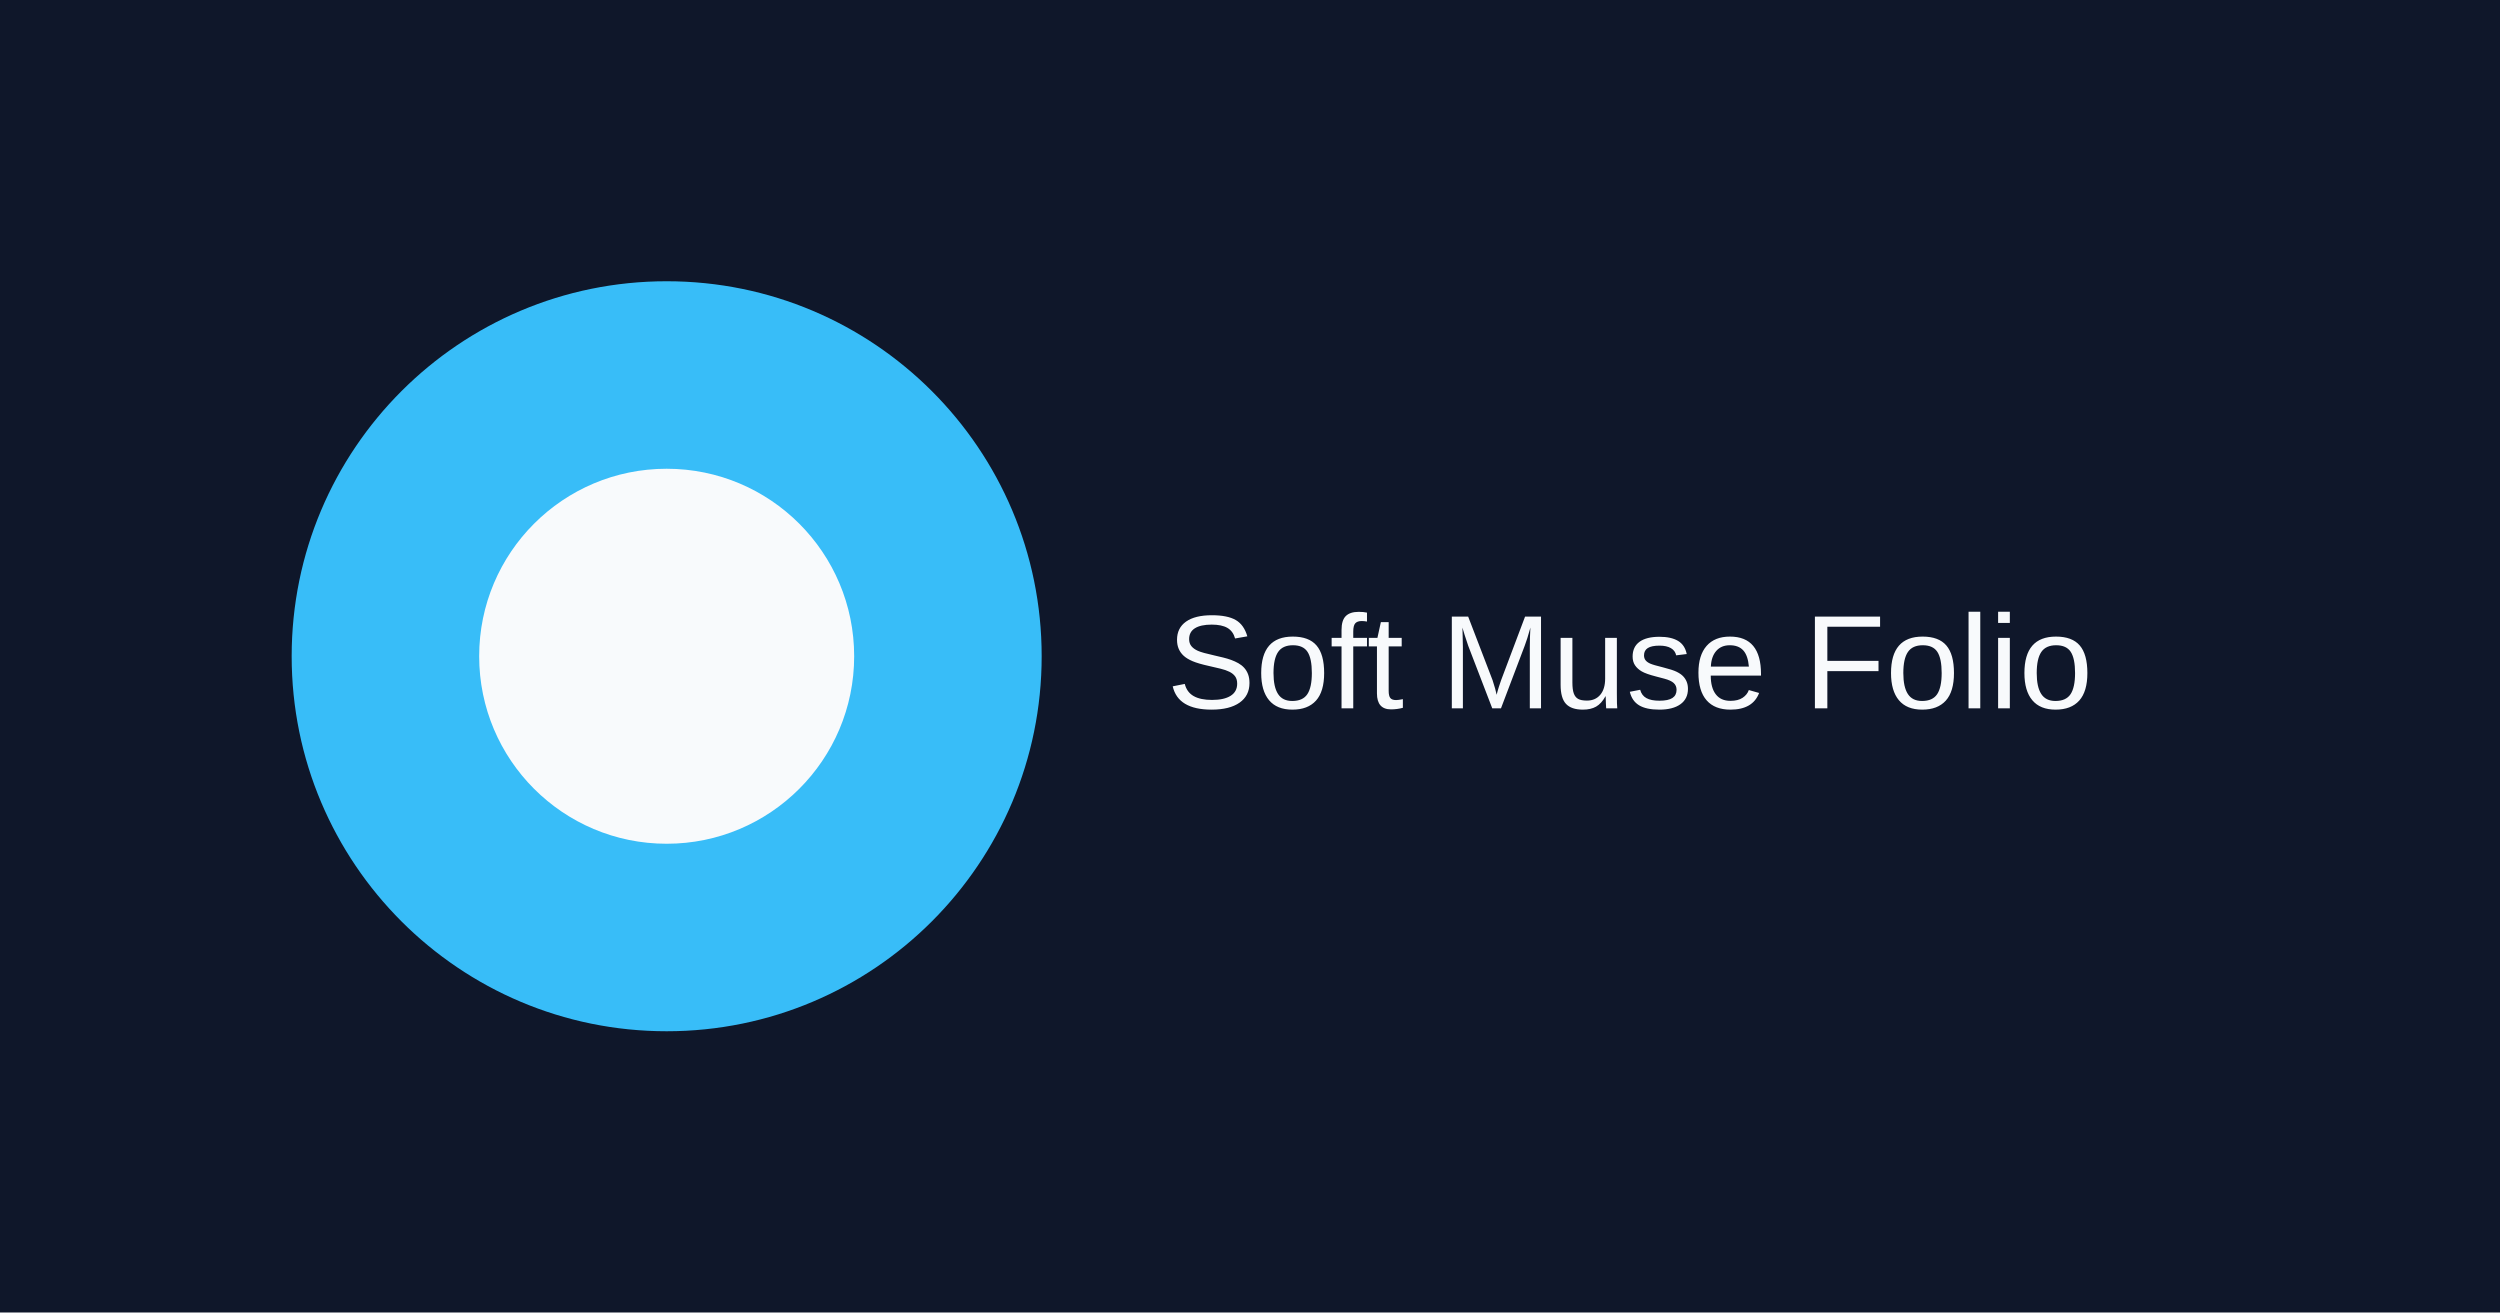
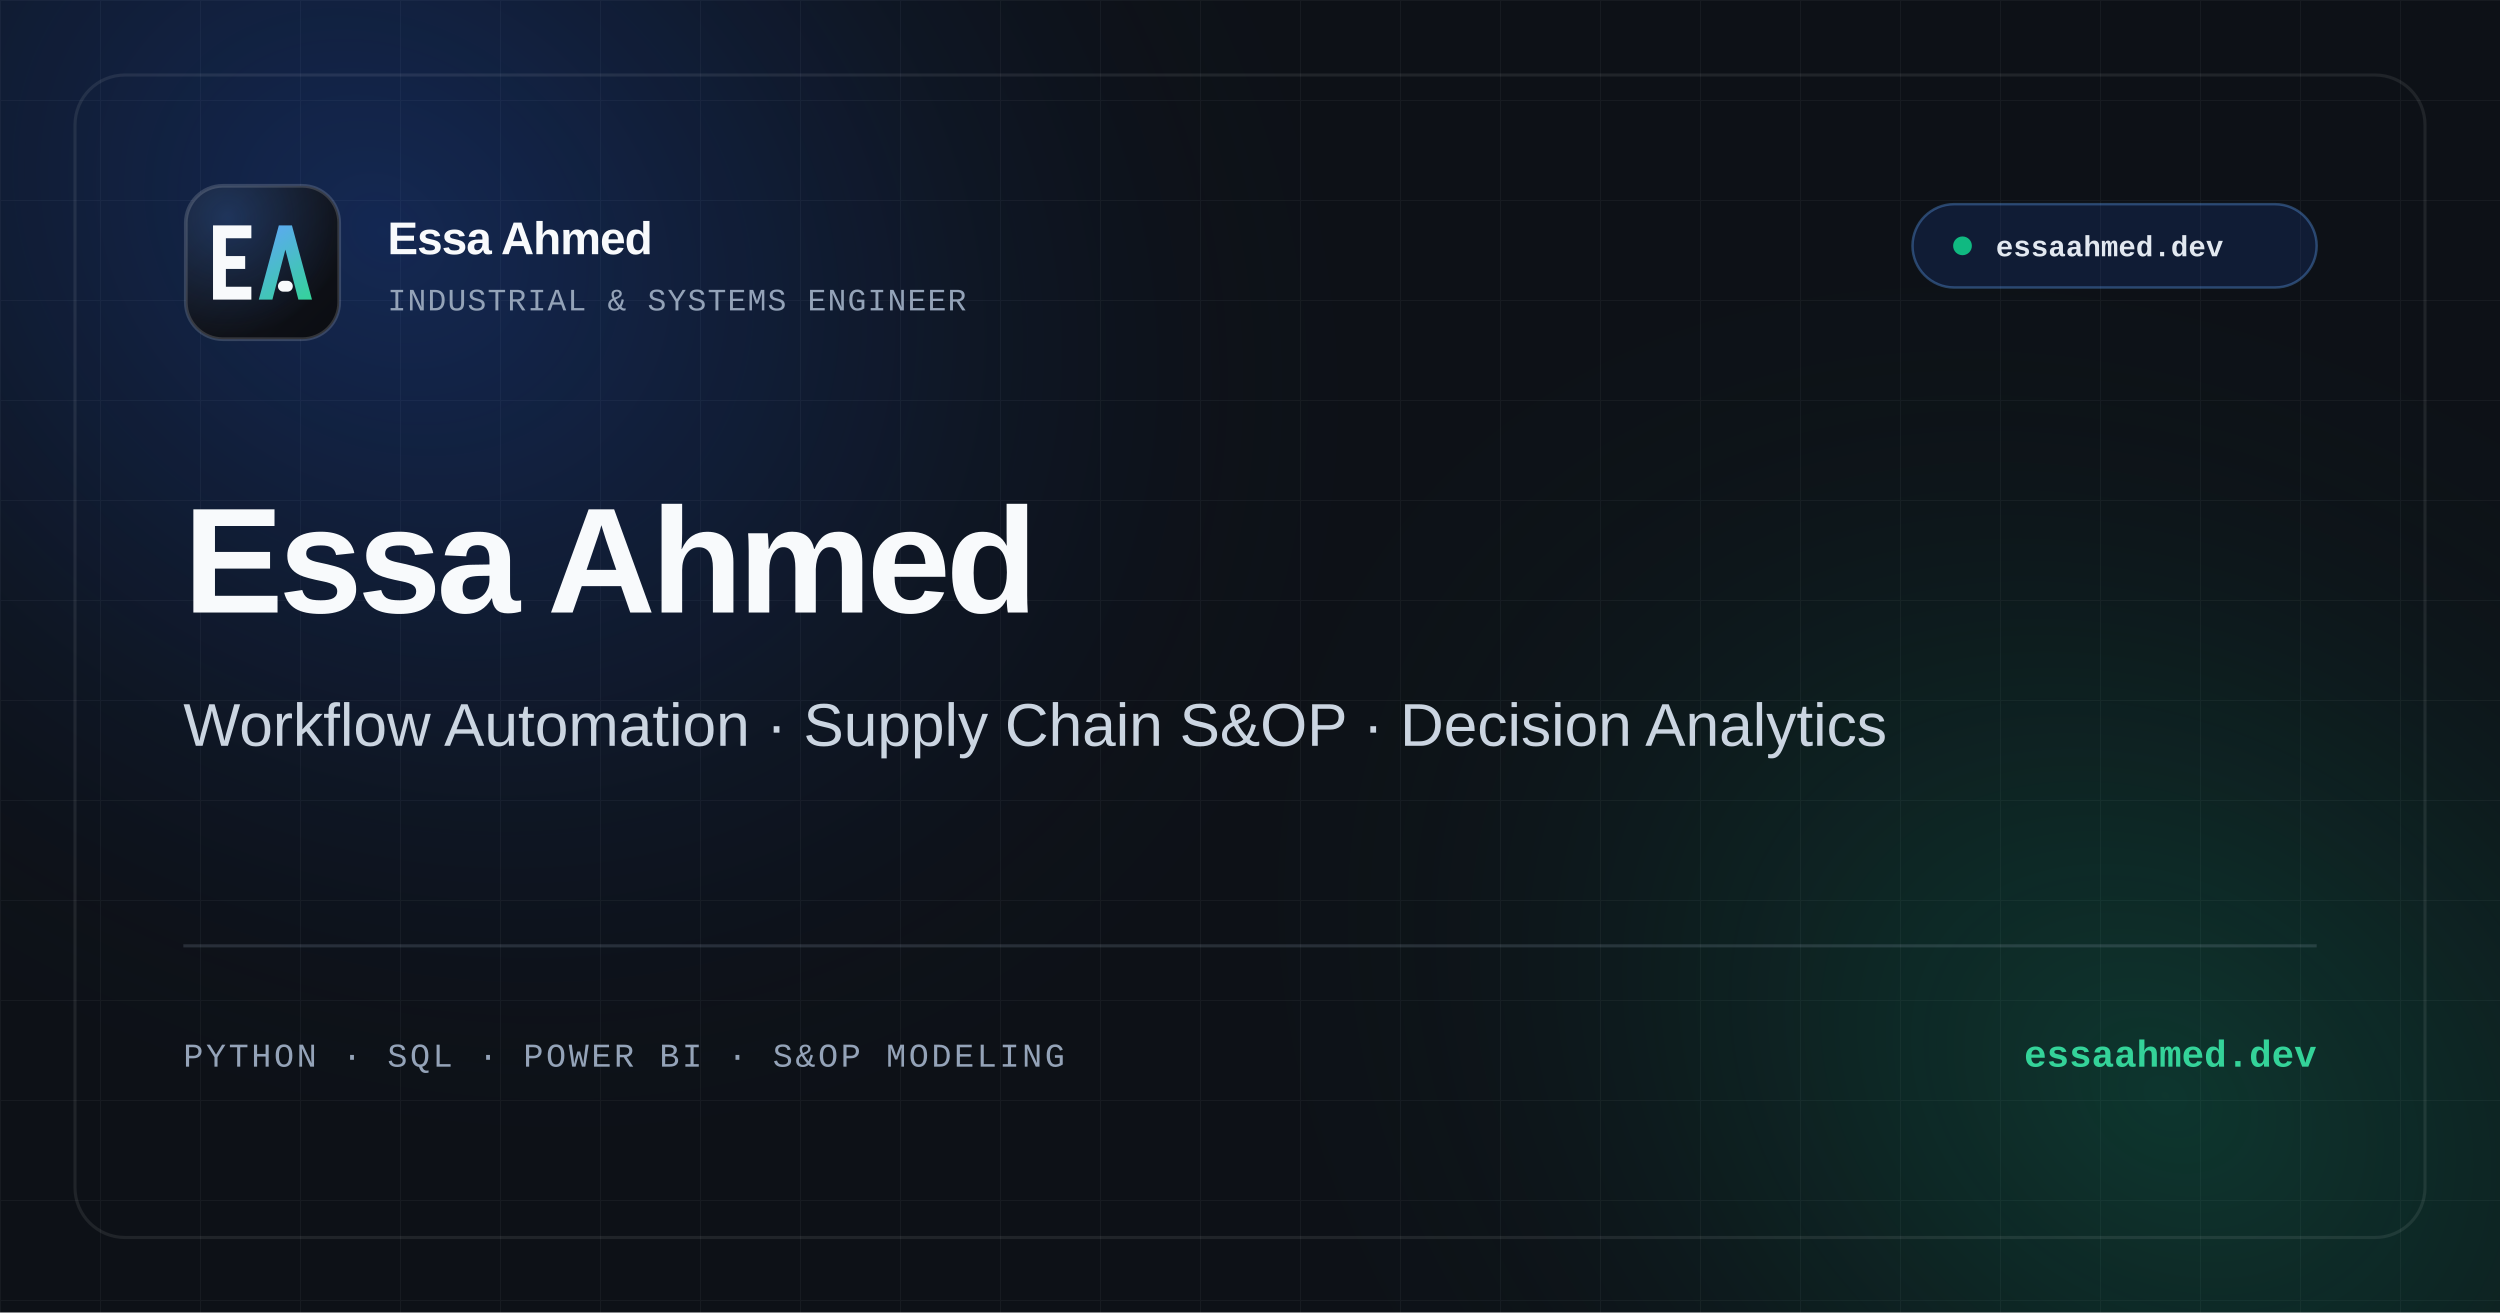
<svg xmlns="http://www.w3.org/2000/svg" width="1200" height="630" viewBox="0 0 1200 630" fill="none">
-   <rect width="1200" height="630" fill="#0f172a" />
-   <circle cx="320" cy="315" r="180" fill="#38bdf8" />
-   <circle cx="320" cy="315" r="90" fill="#f8fafc" />
-   <text x="560" y="340" font-family="Arial, sans-serif" font-size="64" fill="#f8fafc">Soft Muse Folio</text>
+   <defs>
+     <radialGradient id="cobaltGlow" cx="0" cy="0" r="1" gradientUnits="userSpaceOnUse" gradientTransform="translate(180 110) rotate(35) scale(520 420)">
+       <stop offset="0%" stop-color="#2563EB" stop-opacity="0.28" />
+       <stop offset="55%" stop-color="#2563EB" stop-opacity="0.08" />
+       <stop offset="100%" stop-color="#0D1117" stop-opacity="0" />
+     </radialGradient>
+     <radialGradient id="emeraldGlow" cx="0" cy="0" r="1" gradientUnits="userSpaceOnUse" gradientTransform="translate(1040 530) rotate(215) scale(500 380)">
+       <stop offset="0%" stop-color="#10B981" stop-opacity="0.22" />
+       <stop offset="55%" stop-color="#10B981" stop-opacity="0.06" />
+       <stop offset="100%" stop-color="#0D1117" stop-opacity="0" />
+     </radialGradient>
+     <pattern id="hairlineGrid" width="48" height="48" patternUnits="userSpaceOnUse">
+       <path d="M 48 0 L 0 0 0 48" fill="none" stroke="rgba(255,255,255,0.045)" stroke-width="1" />
+     </pattern>
+     <linearGradient id="tileBg" x1="4" y1="2" x2="60" y2="62" gradientUnits="userSpaceOnUse">
+       <stop offset="0%" stop-color="#161922" />
+       <stop offset="100%" stop-color="#0B0D12" />
+     </linearGradient>
+     <radialGradient id="tileGlow" cx="0" cy="0" r="1" gradientUnits="userSpaceOnUse" gradientTransform="translate(18 14) rotate(45) scale(48)">
+       <stop offset="0%" stop-color="#3B82F6" stop-opacity="0.28" />
+       <stop offset="100%" stop-color="#3B82F6" stop-opacity="0" />
+     </radialGradient>
+     <linearGradient id="accentGrad" x1="30.5" y1="17" x2="52" y2="47" gradientUnits="userSpaceOnUse">
+       <stop offset="0%" stop-color="#60A5FA" />
+       <stop offset="100%" stop-color="#34D399" />
+     </linearGradient>
+   </defs>
+   <rect width="1200" height="630" fill="#0D1117" />
+   <rect width="1200" height="630" fill="url(#hairlineGrid)" />
+   <rect width="1200" height="630" fill="url(#cobaltGlow)" />
+   <rect width="1200" height="630" fill="url(#emeraldGlow)" />
+   <rect x="36" y="36" width="1128" height="558" rx="24" stroke="rgba(255,255,255,0.08)" stroke-width="1.5" />
+   <g transform="translate(88 88)">
+     <g transform="scale(1.1875)">
+       <rect x="1" y="1" width="62" height="62" rx="15" fill="url(#tileBg)" />
+       <rect x="1" y="1" width="62" height="62" rx="15" fill="url(#tileGlow)" />
+       <rect x="1" y="1" width="62" height="62" rx="15" stroke="rgba(255,255,255,0.16)" stroke-width="1.5" />
+       <path d="M12 17H27.5V22.2H17.2V29.4H25V34.6H17.2V41.8H27.5V47H12V17Z" fill="#F8FAFC" />
+       <path d="M38.6 17H43.9L52 47H46.5L41.25 26.8L36 47H30.5L38.6 17Z" fill="url(#accentGrad)" />
+       <rect x="38.25" y="39.4" width="6" height="4.4" rx="2.2" fill="#F8FAFC" />
+     </g>
+     <text x="98" y="34" font-family="'Segoe UI', Arial, sans-serif" font-size="22" font-weight="700" fill="#F8FAFC" letter-spacing="-0.02em">Essa Ahmed</text>
+     <text x="98" y="61" font-family="Consolas, 'Courier New', monospace" font-size="15" fill="#94A3B8" letter-spacing="0.04em">INDUSTRIAL &amp; SYSTEMS ENGINEER</text>
+   </g>
+   <g transform="translate(918 98)">
+     <rect width="194" height="40" rx="20" fill="rgba(37, 99, 235, 0.14)" stroke="rgba(96, 165, 250, 0.35)" stroke-width="1.2" />
+     <circle cx="24" cy="20" r="4.5" fill="#10B981" />
+     <text x="40" y="25" font-family="Consolas, 'Courier New', monospace" font-size="14" font-weight="700" fill="#E2E8F0">essaahmed.dev</text>
+   </g>
+   <text x="88" y="294" font-family="'Segoe UI', Arial, sans-serif" font-size="72" font-weight="800" fill="#F8FAFC" letter-spacing="-0.03em">Essa Ahmed</text>
+   <text x="88" y="358" font-family="'Segoe UI', Arial, sans-serif" font-size="29" font-weight="500" fill="#CBD5E1">Workflow Automation · Supply Chain S&amp;OP · Decision Analytics</text>
+   <line x1="88" y1="454" x2="1112" y2="454" stroke="rgba(148, 163, 184, 0.2)" stroke-width="1.5" />
+   <text x="88" y="512" font-family="Consolas, 'Courier New', monospace" font-size="16" fill="#94A3B8" letter-spacing="0.08em">PYTHON · SQL · POWER BI · S&amp;OP MODELING</text>
+   <text x="1112" y="512" text-anchor="end" font-family="Consolas, 'Courier New', monospace" font-size="18" font-weight="700" fill="#34D399">essaahmed.dev</text>
</svg>
